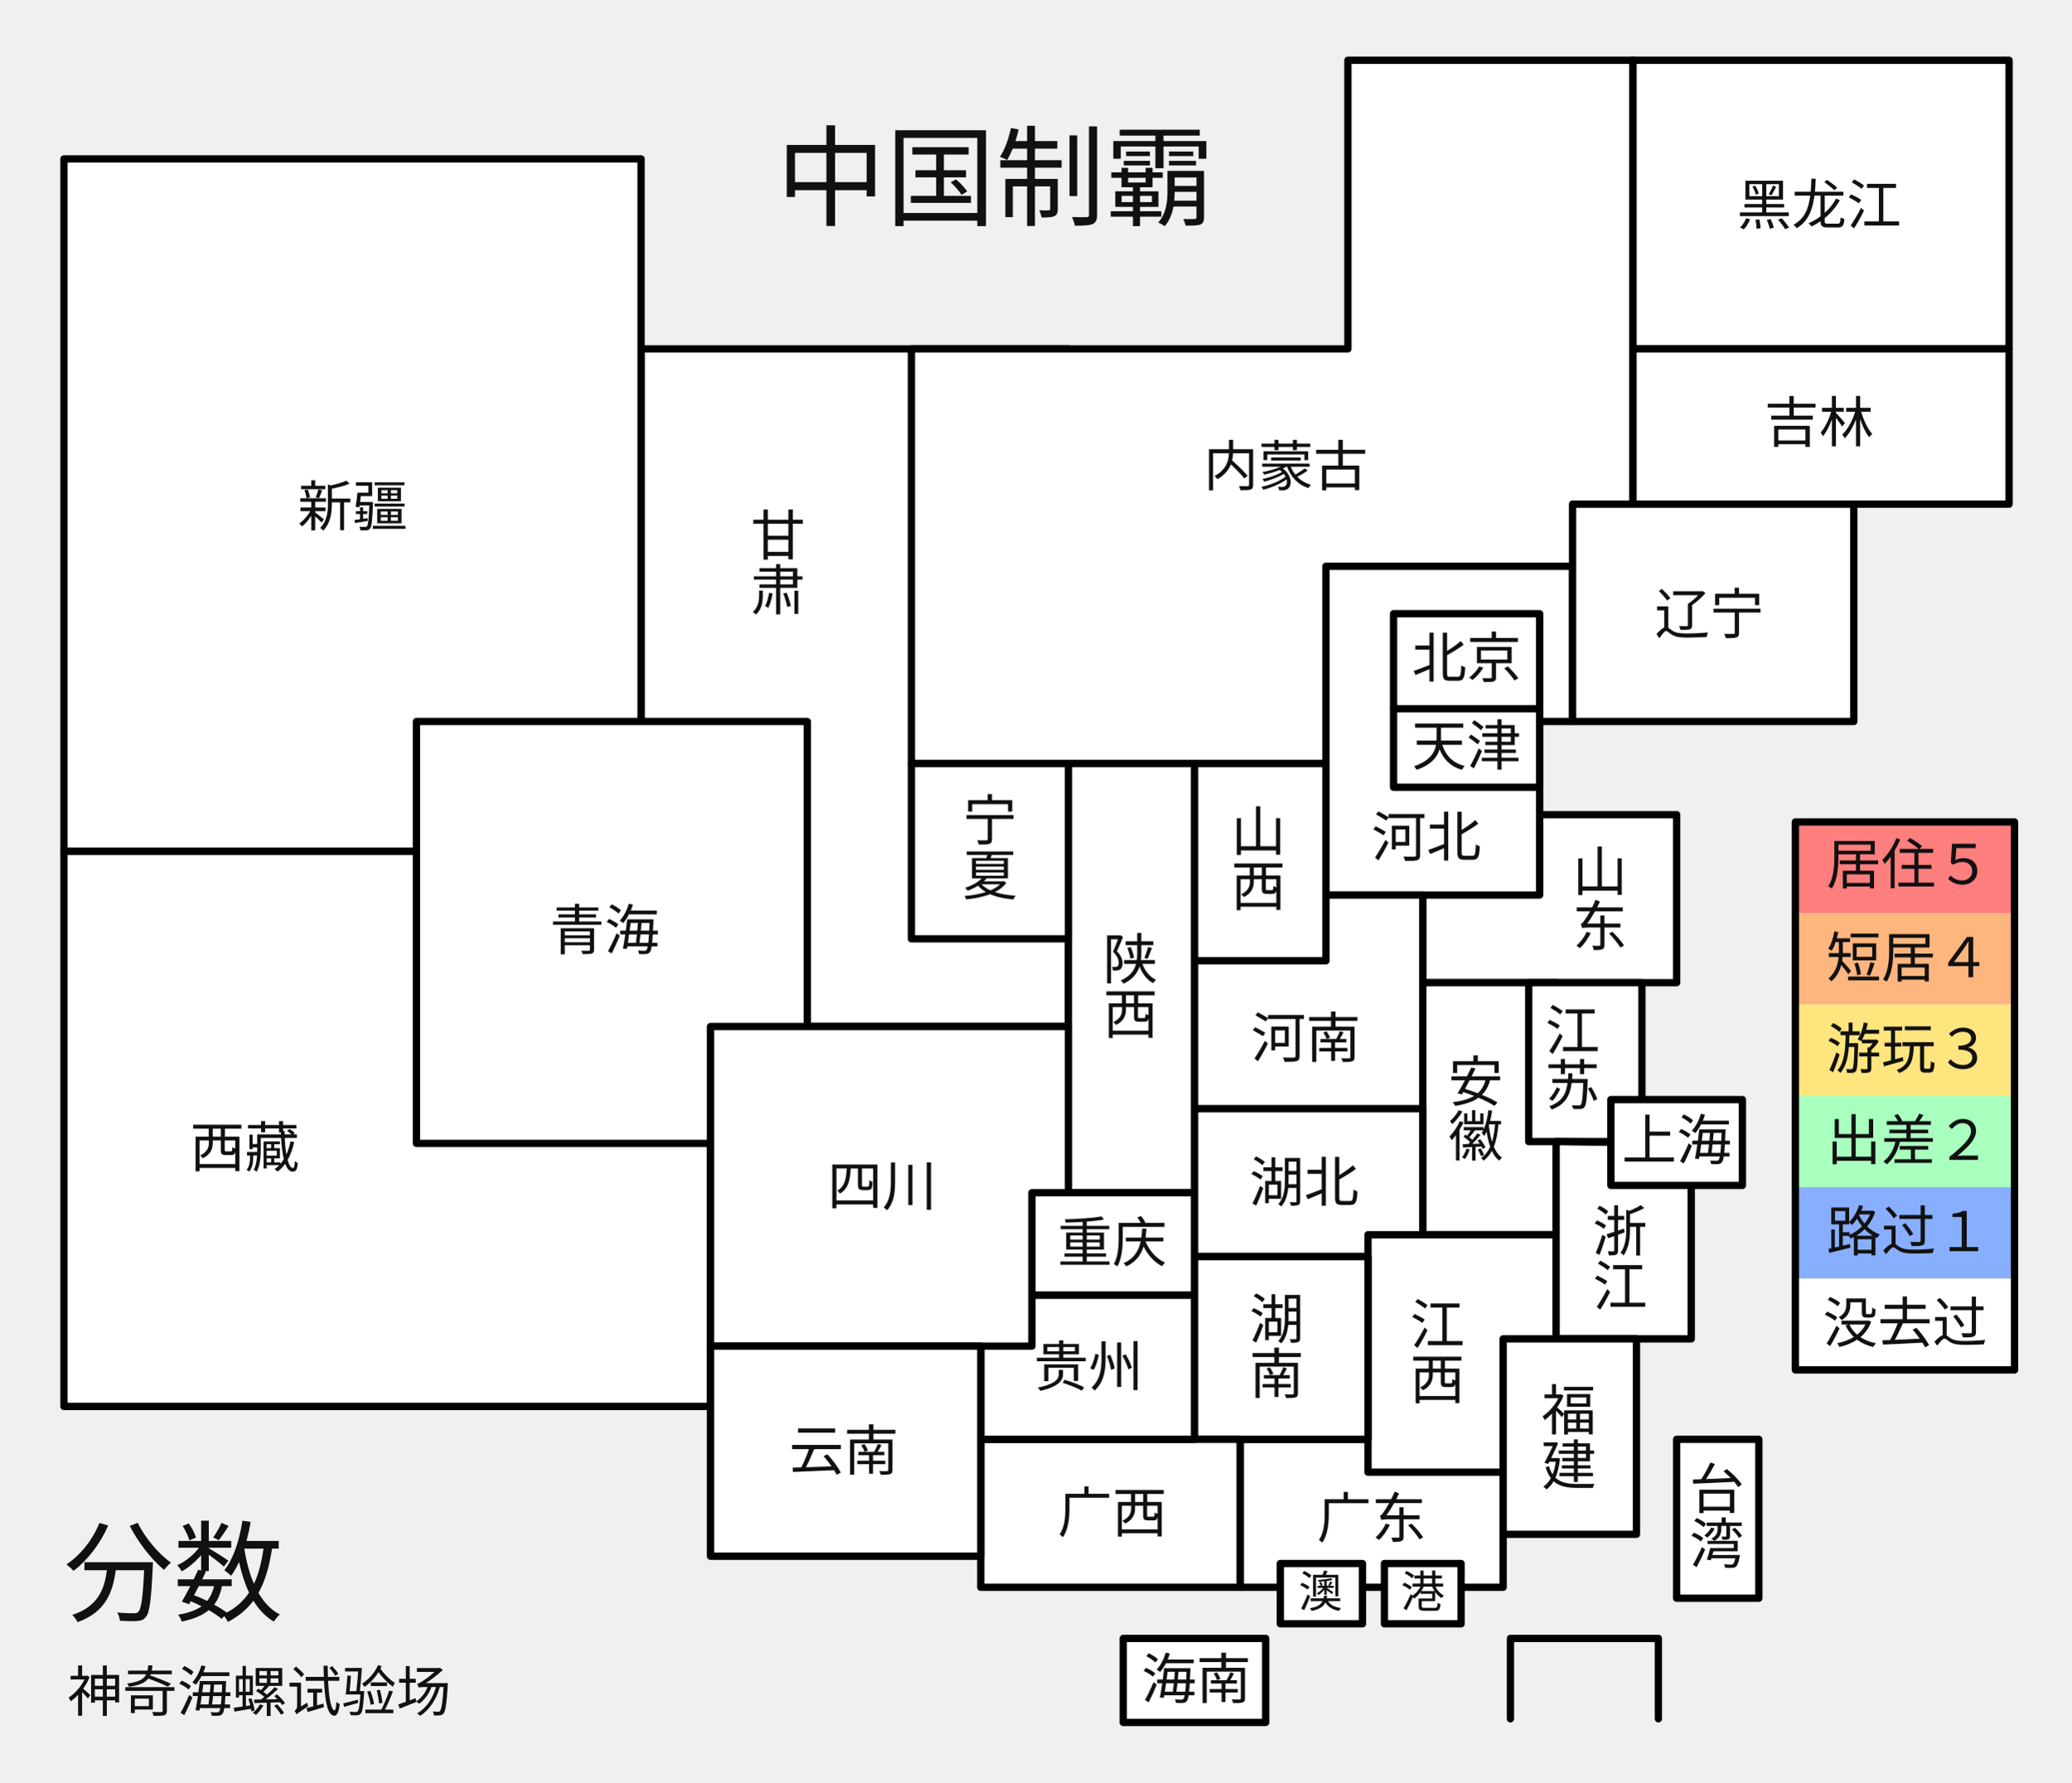
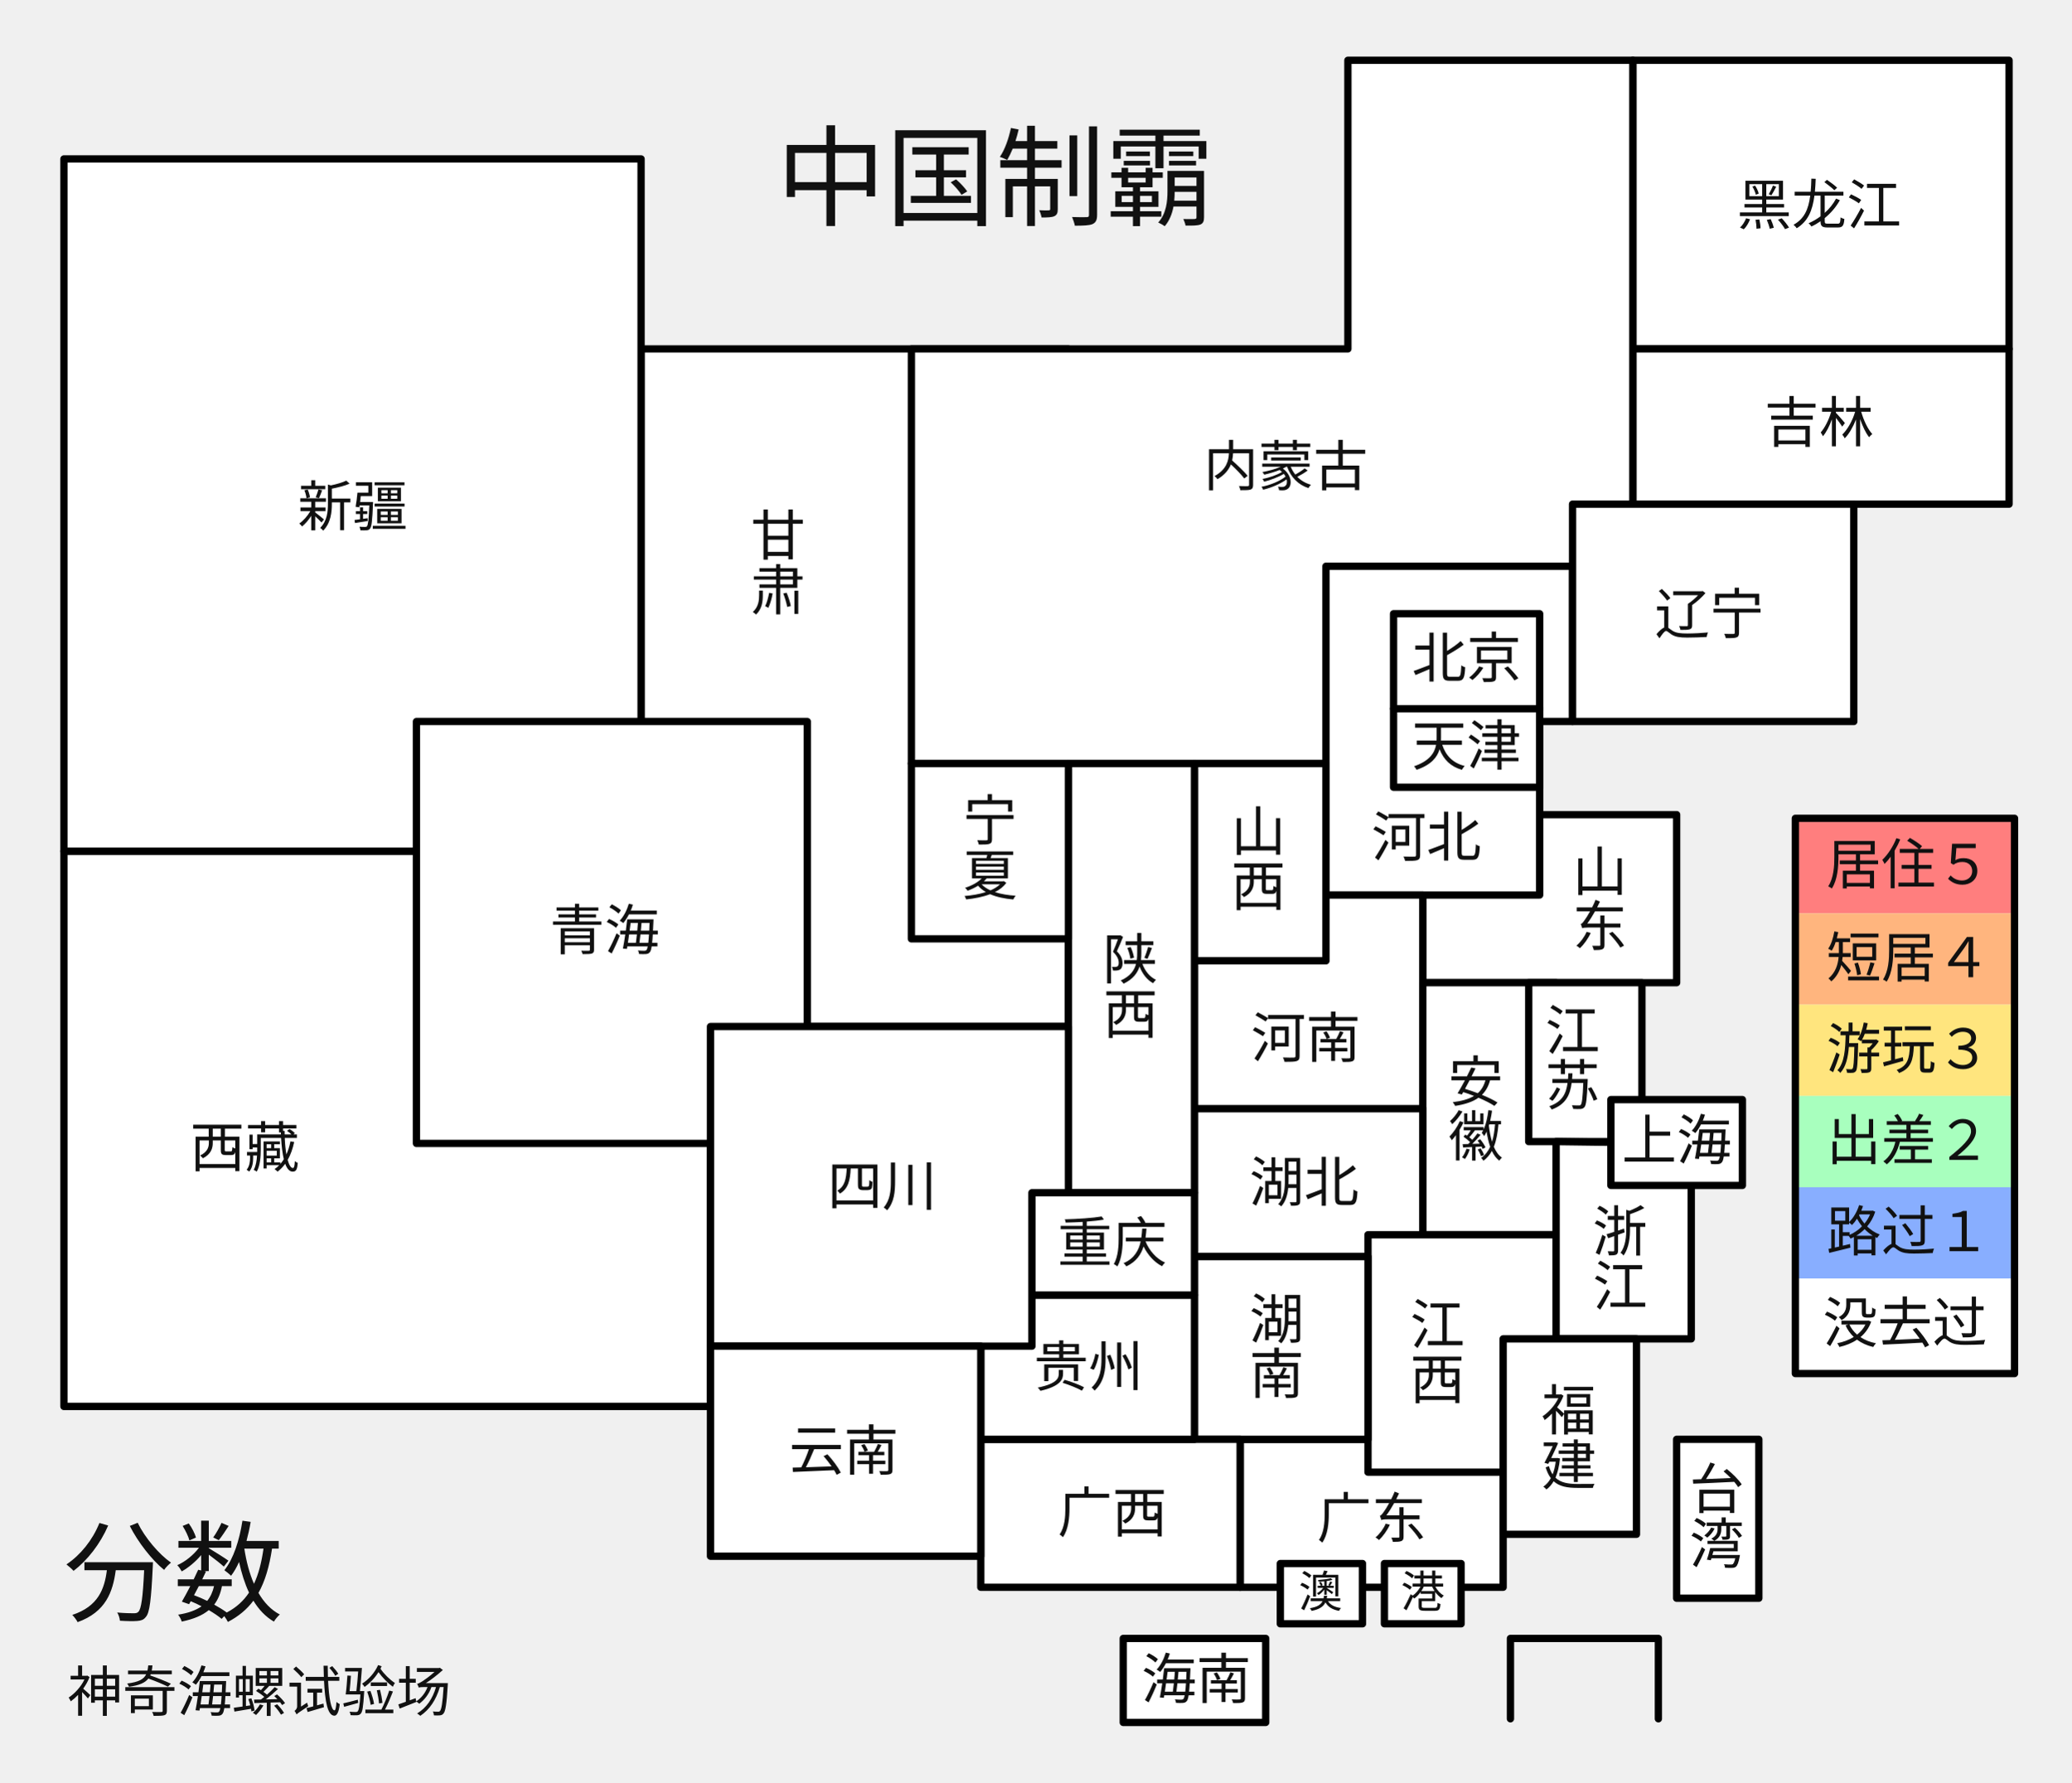
<svg xmlns="http://www.w3.org/2000/svg" viewBox="0 0 1134 976">
  <style />
  <style>
text{
	font-family: 'Tensentype-JiaLiDaYuanJF',sans-serif;
	fill:#111;
	font-size:30px;
}
#标题,
#分数{font-size:60px;}
.fs24{font-size:24px;}
#地区 path,
#曾母暗沙,
.边框{
    fill-rule:evenodd;
    clip-rule:evenodd;
    stroke:#000;
    stroke-width:4;
    stroke-linecap:round;
    stroke-linejoin:round;
}
#地区 path{
    fill:#FFF;
    cursor: pointer;
    pointer-events: auto;
}
#曾母暗沙,
.边框{fill:none;}
#地区 path[level="5"]{fill:#FF7E7E;}
#地区 path[level="4"]{fill:#FFB57E;}
#地区 path[level="3"]{fill:#FFE57E;}
#地区 path[level="2"]{fill:#A8FFBE;}
#地区 path[level="1"]{fill:#88AEFF;}
</style>
  <text x="425" y="119" id="标题">中国制霸</text>
  <g id="地区">
    <path id="黑龙江" d="M1100,33v158H894V33H1100z" />
    <path id="甘肃" d="M585,191v371H351V191H585z" />
    <path id="吉林" d="M894,191v85h206v-85H894z" />
    <path id="内蒙古" d="M894,33H738v158H499v227h227l168-108V33z" />
    <path id="山东" d="M779,446v92h139v-92H779z" />
    <path id="河北" d="M861,310H726v180h117v-95h18V310z" />
    <path id="北京" d="M763 336h80v52H763Z" />
    <path id="天津" d="M763,388h80v43h-80V388z" />
    <path id="西藏" d="M389,770H35V466h354V770z" />
    <path id="新疆" d="M35,466V87h316v379H35z" />
    <path id="河南" d="M779,490H654v117h125V490z" />
    <path id="安徽" d="M852,538h-73v138h73V538z" />
    <path id="山西" d="M654,418v108h72V418H654z" />
    <path id="湖北" d="M779,688v-81H654v81H779z" />
    <path id="青海" d="M442,626V395H228v231H442z" />
    <path id="辽宁" d="M861,276v119h154V276H861z" />
    <path id="广东" d="M823,788H679v81h144V788z" />
    <path id="江苏" d="M899,538v87h-62v-87H899z" />
    <path id="江西" d="M852,806V676H749v130H852z" />
    <path id="浙江" d="M852,625l74,1v107h-74V625z" />
    <path id="福建" d="M823,733v107h73V733H823z" />
    <path id="上海" d="M882 602h72v47H882Z" />
    <path id="陕西" d="M585,653h69V418h-69V653z" />
    <path id="湖南" d="M654,688h95v100h-95V688z" />
    <path id="广西" d="M679,788H537v81h142V788z" />
    <path id="香港" d="M758 856h42v33H758Z" />
    <path id="澳门" d="M701 856h45v33H701Z" />
    <path id="贵州" d="M654,709H537v79h117V709z" />
    <path id="重庆" d="M565 653h89v56H565Z" />
    <path id="四川" d="M565,737v-84h20v-91H389v175H565z" />
    <path id="云南" d="M537,737H389v115h148V737z" />
    <path id="宁夏" d="M585,418h-86v96h86V418z" />
    <path id="台湾" d="M918 788h45v87H918Z" />
    <path id="海南" d="M615 897h78v46H615Z" />
  </g>
  <path id="曾母暗沙" d="M827 941L827 897L908 897L908 941" />
  <g id="地名">
    <text x="659" y="266">内蒙古</text>
    <text x="951" y="123">黑龙江</text>
    <text x="966" y="242">吉林</text>
    <text x="906" y="347">辽宁</text>
    <text x="773" y="371">北京</text>
    <text x="773" y="419">天津</text>
    <text x="751" y="469">河北</text>
    <text x="861" y="488">山</text>
    <text x="861" y="518">东</text>
    <text x="685" y="579">河南</text>
    <text x="684" y="658">湖北</text>
    <text x="684" y="733">湖</text>
    <text x="684" y="763">南</text>
    <text x="846" y="575">江</text>
    <text x="846" y="605">苏</text>
    <text x="888" y="635">上海</text>
    <text x="872" y="685">浙</text>
    <text x="872" y="715">江</text>
    <text x="844" y="783">福</text>
    <text x="844" y="813">建</text>
    <text x="925" y="826">台</text>
    <text x="925" y="856">湾</text>
    <text x="625" y="930">海南</text>
    <text x="721" y="842">广东</text>
    <text x="772" y="736">江</text>
    <text x="772" y="766">西</text>
    <text x="793" y="603">安</text>
    <text x="793" y="633">徽</text>
    <text x="674" y="466">山</text>
    <text x="674" y="496">西</text>
    <text x="604" y="536">陕</text>
    <text x="604" y="566">西</text>
    <text x="527" y="460">宁</text>
    <text x="527" y="490">夏</text>
    <text x="411" y="304">甘</text>
    <text x="411" y="334">肃</text>
    <text x="301" y="520">青海</text>
    <text x="453" y="660">四川</text>
    <text x="432" y="805">云南</text>
    <text x="579" y="839">广西</text>
    <text x="566" y="759">贵州</text>
    <text x="579" y="691">重庆</text>
    <text x="104" y="639">西藏</text>
    <text x="163" y="288">新疆</text>
    <text x="767" y="880" class="fs24">港</text>
    <text x="711" y="880" class="fs24">澳</text>
  </g>
  <text x="37" y="937">神奇海螺试验场</text>
  <text id="分数" x="35" y="883">分数</text>
  <g id="等级">
    <path fill="#FF7E7E" d="M983 450h120v50H983Z" />
    <path fill="#FFB57E" d="M983 500h120v50H983Z" />
    <path fill="#FFE57E" d="M983 550h120v50H983Z" />
    <path fill="#A8FFBE" d="M983 600h120v50H983Z" />
    <path fill="#88AEFF" d="M983 650h120v50H983Z" />
    <path fill="#FFF" d="M983 700h120v50H983Z" />
-     <path class="边框" d="M983 450h120v300H983Z" />
+     <path class="边框" d="M983 448h120v304H983Z" />
    <text x="1000" y="484">居住５</text>
    <text x="1000" y="535">短居４</text>
    <text x="1000" y="585">游玩３</text>
    <text x="1000" y="635">出差２</text>
    <text x="1000" y="685">路过１</text>
    <text x="998" y="735">没去过</text>
  </g>
</svg>
